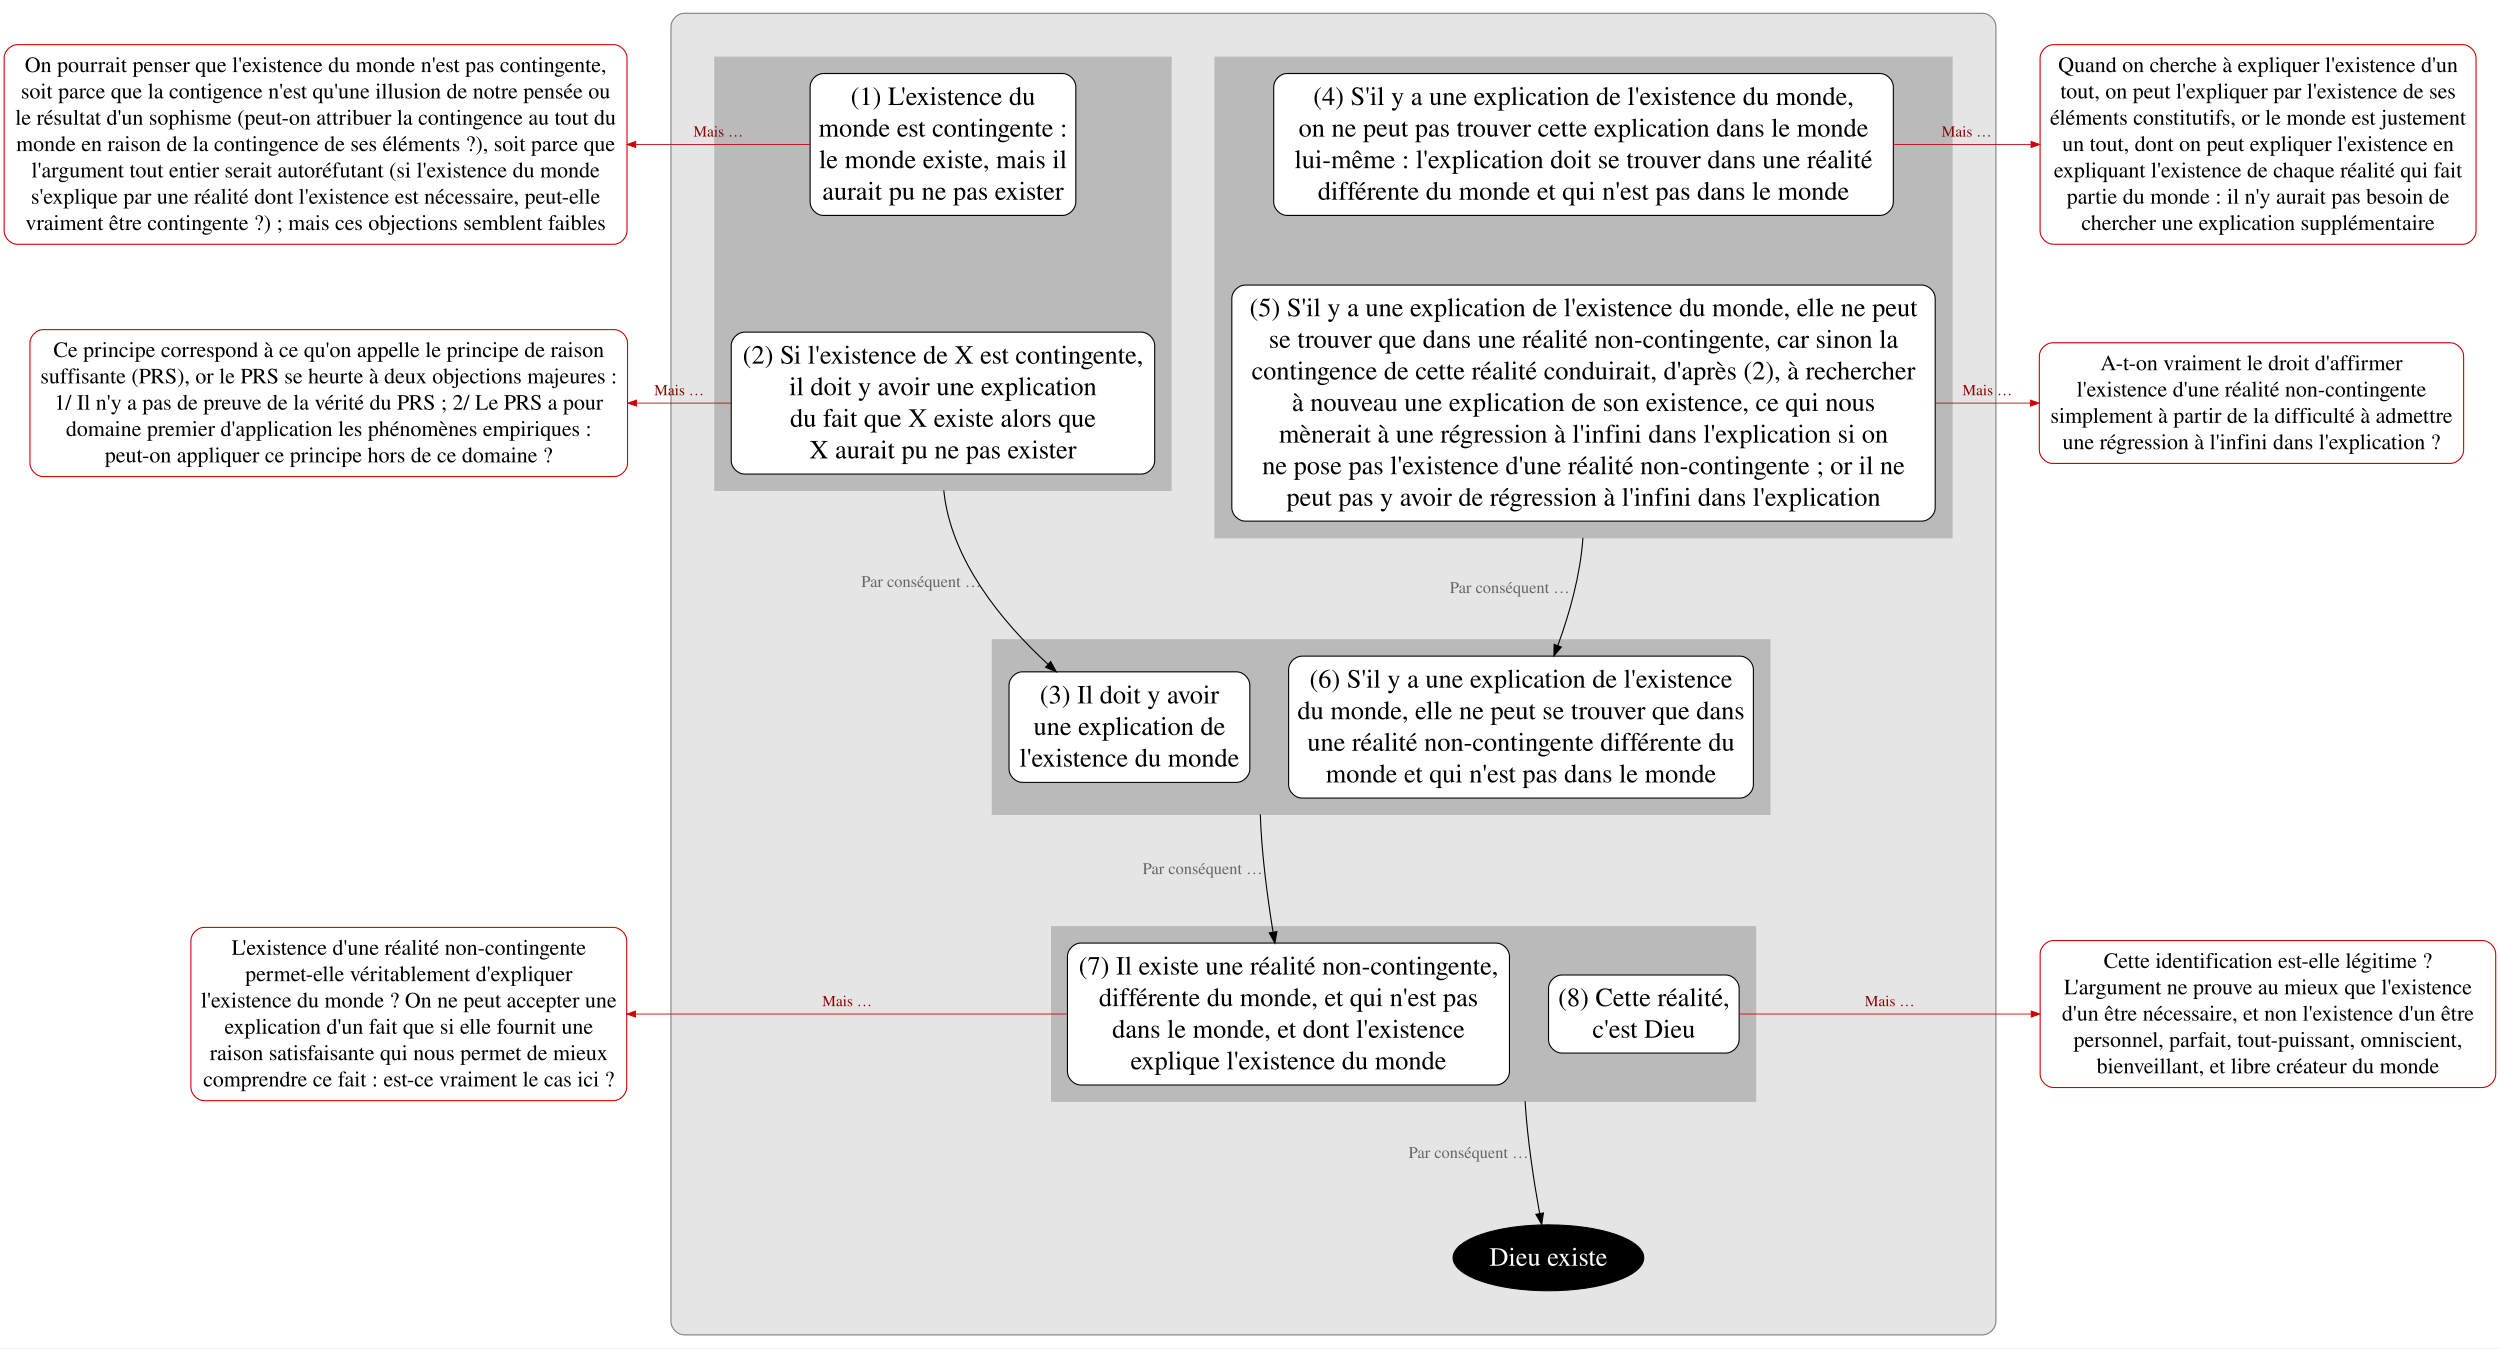
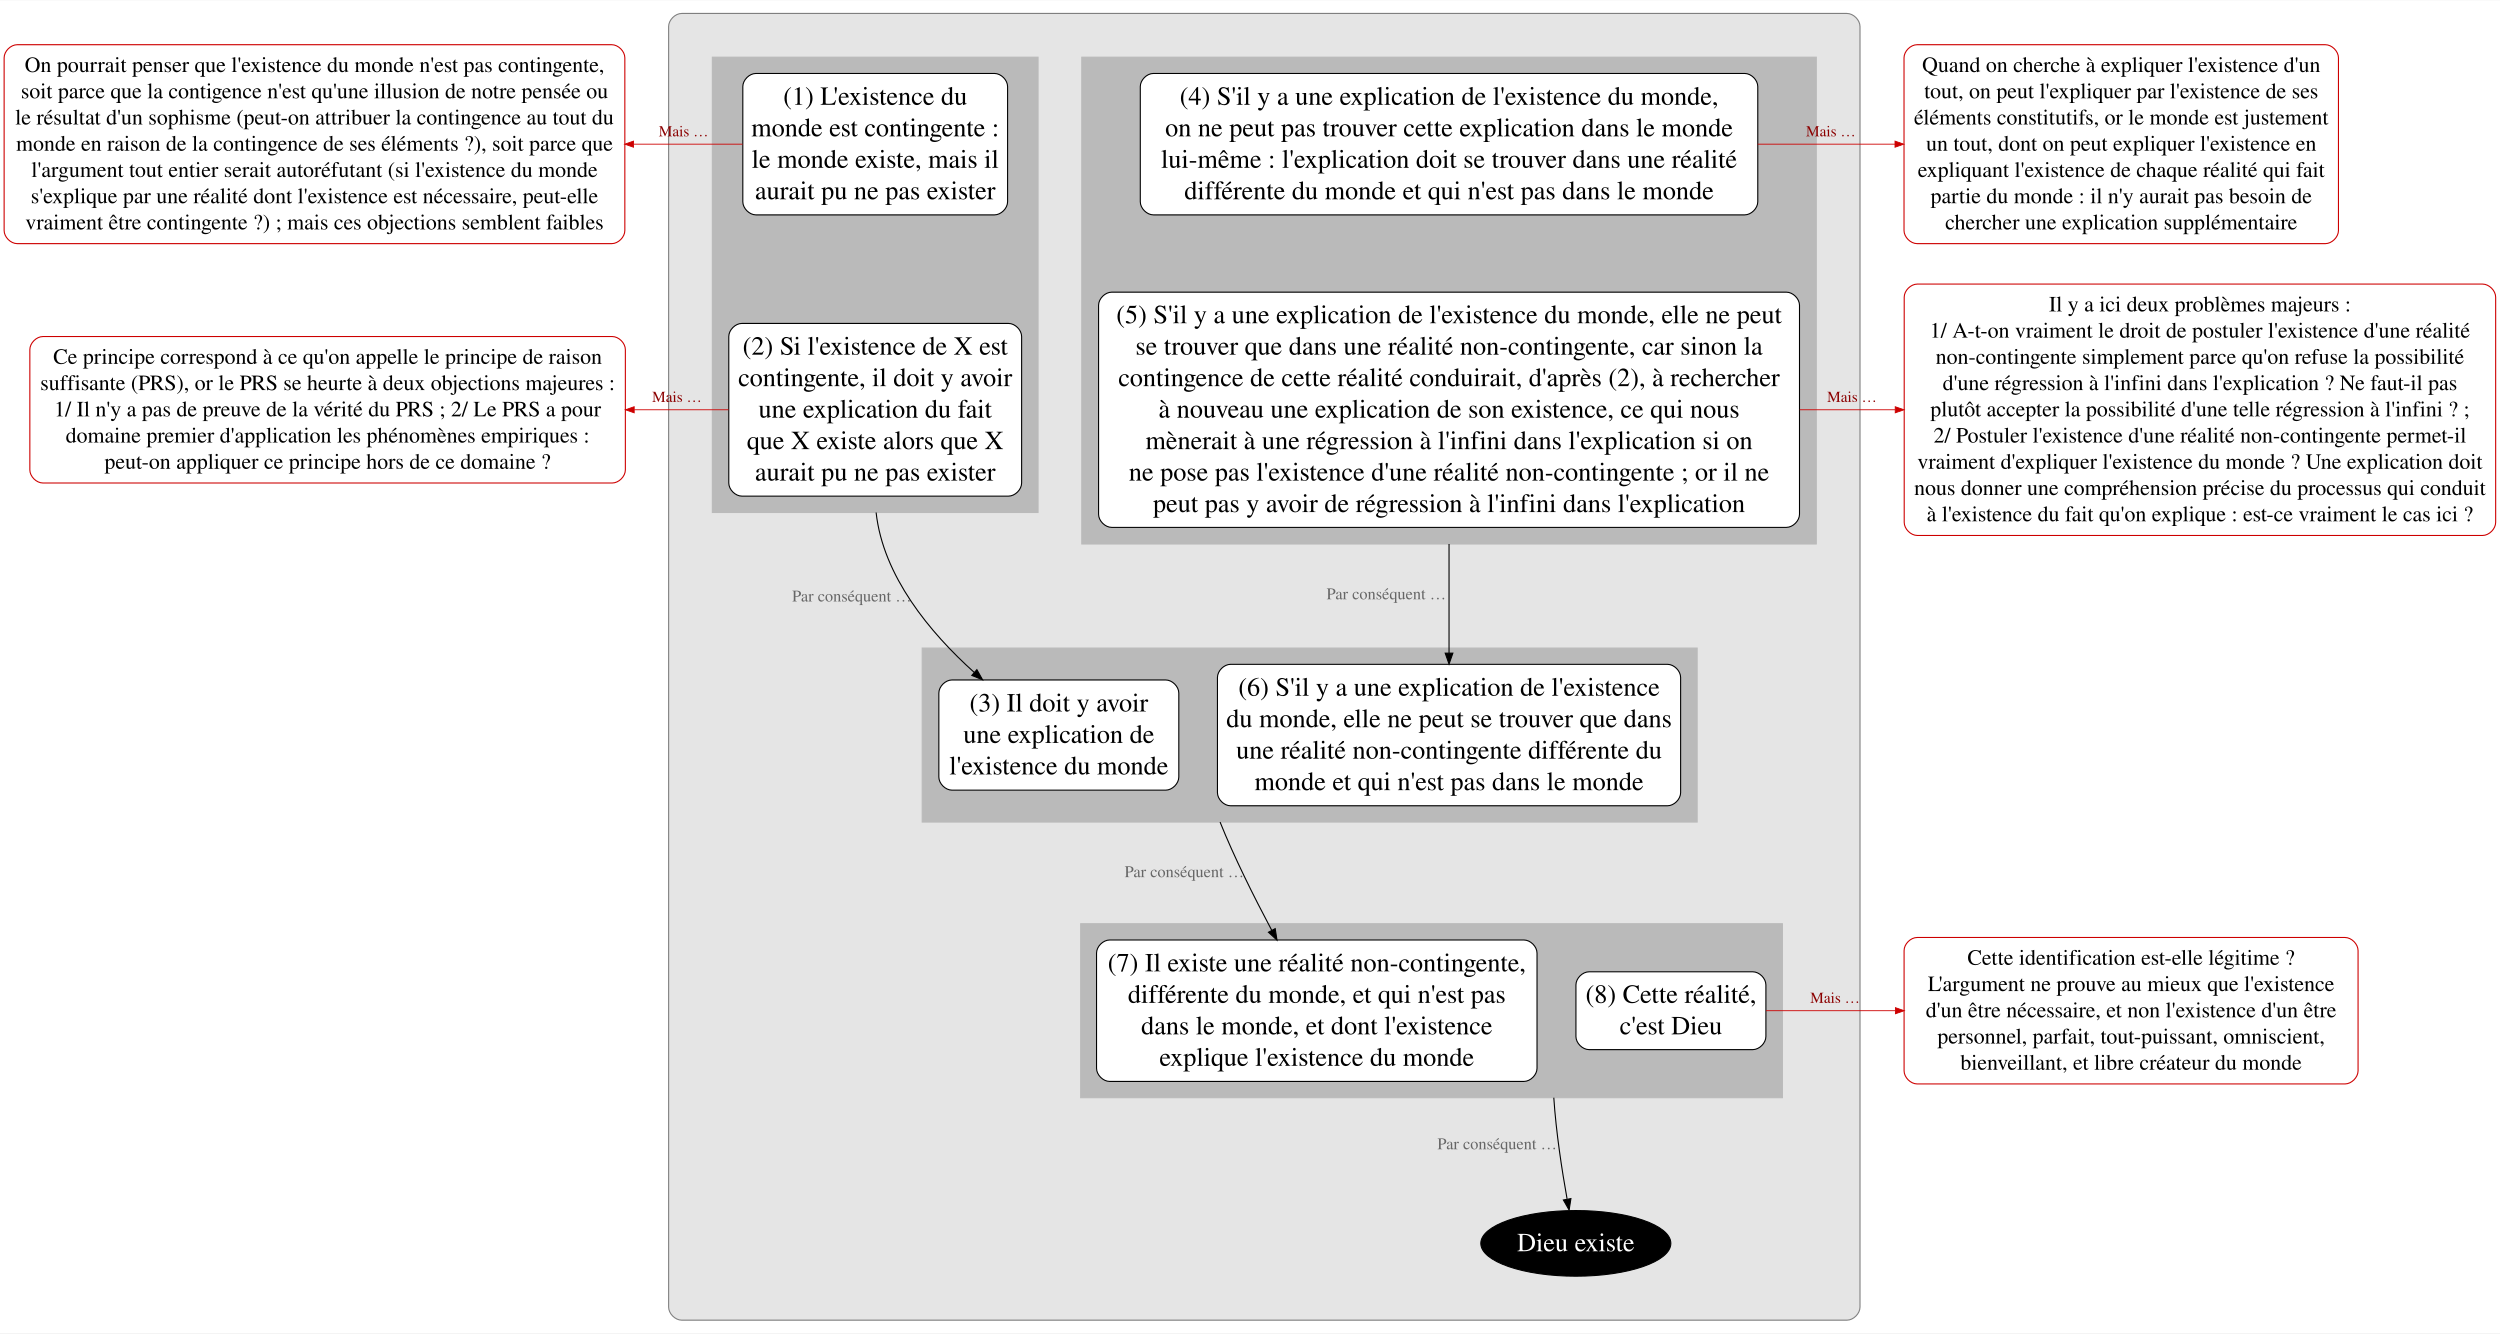
- <svg xmlns="http://www.w3.org/2000/svg" width="2279pt" height="1229pt" viewBox="0.00 0.00 2279.31 1228.93">
-   <g id="graph0" class="graph" transform="scale(1 1) rotate(0) translate(4 1224.928)">
-     <polygon fill="#ffffff" stroke="transparent" points="-4,4 -4,-1224.928 2275.309,-1224.928 2275.309,4 -4,4" />
+ <svg xmlns="http://www.w3.org/2000/svg" width="2287pt" height="1220pt" viewBox="0.00 0.00 2287.25 1219.53">
+   <g id="graph0" class="graph" transform="scale(1 1) rotate(0) translate(4 1215.528)">
+     <polygon fill="#ffffff" stroke="transparent" points="-4,4 -4,-1215.528 2283.253,-1215.528 2283.253,4 -4,4" />
+     <g id="clust3" class="cluster">
+       <path fill="#e5e5e5" stroke="#7f7f7f" d="M619.722,-8C619.722,-8 1685.722,-8 1685.722,-8 1691.722,-8 1697.722,-14 1697.722,-20 1697.722,-20 1697.722,-1191.528 1697.722,-1191.528 1697.722,-1197.528 1691.722,-1203.528 1685.722,-1203.528 1685.722,-1203.528 619.722,-1203.528 619.722,-1203.528 613.722,-1203.528 607.722,-1197.528 607.722,-1191.528 607.722,-1191.528 607.722,-20 607.722,-20 607.722,-14 613.722,-8 619.722,-8" />
+     </g>
    <g id="clust4" class="cluster">
-       <path fill="#e5e5e5" stroke="#7f7f7f" d="M619.722,-8C619.722,-8 1803.722,-8 1803.722,-8 1809.722,-8 1815.722,-14 1815.722,-20 1815.722,-20 1815.722,-1200.928 1815.722,-1200.928 1815.722,-1206.928 1809.722,-1212.928 1803.722,-1212.928 1803.722,-1212.928 619.722,-1212.928 619.722,-1212.928 613.722,-1212.928 607.722,-1206.928 607.722,-1200.928 607.722,-1200.928 607.722,-20 607.722,-20 607.722,-14 613.722,-8 619.722,-8" />
+       <polygon fill="#bababa" stroke="#bababa" points="985.722,-718.128 985.722,-1163.528 1657.722,-1163.528 1657.722,-718.128 985.722,-718.128" />
    </g>
-     <g id="clust5" class="cluster">
-       <polygon fill="#bababa" stroke="#bababa" points="1103.722,-734.728 1103.722,-1172.928 1775.722,-1172.928 1775.722,-734.728 1103.722,-734.728" />
+     <g id="clust6" class="cluster">
+       <polygon fill="#bababa" stroke="#bababa" points="647.722,-746.928 647.722,-1163.528 945.722,-1163.528 945.722,-746.928 647.722,-746.928" />
    </g>
    <g id="clust7" class="cluster">
-       <polygon fill="#bababa" stroke="#bababa" points="647.722,-777.928 647.722,-1172.928 1063.722,-1172.928 1063.722,-777.928 647.722,-777.928" />
+       <polygon fill="#bababa" stroke="#bababa" points="839.722,-463.728 839.722,-622.928 1548.722,-622.928 1548.722,-463.728 839.722,-463.728" />
    </g>
-     <g id="clust8" class="cluster">
-       <polygon fill="#bababa" stroke="#bababa" points="900.722,-482.528 900.722,-641.728 1609.722,-641.728 1609.722,-482.528 900.722,-482.528" />
-     </g>
-     <g id="clust10" class="cluster">
-       <polygon fill="#bababa" stroke="#bababa" points="954.722,-220.928 954.722,-380.128 1596.722,-380.128 1596.722,-220.928 954.722,-220.928" />
+     <g id="clust9" class="cluster">
+       <polygon fill="#bababa" stroke="#bababa" points="984.722,-211.528 984.722,-370.728 1626.722,-370.728 1626.722,-211.528 984.722,-211.528" />
    </g>
    <g id="node1" class="node">
-       <path fill="#ffffff" stroke="#cd0000" d="M555.666,-1184.328C555.666,-1184.328 11.778,-1184.328 11.778,-1184.328 5.778,-1184.328 -.222,-1178.328 -.222,-1172.328 -.222,-1172.328 -.222,-1014.328 -.222,-1014.328 -.222,-1008.328 5.778,-1002.328 11.778,-1002.328 11.778,-1002.328 555.666,-1002.328 555.666,-1002.328 561.666,-1002.328 567.666,-1008.328 567.666,-1014.328 567.666,-1014.328 567.666,-1172.328 567.666,-1172.328 567.666,-1178.328 561.666,-1184.328 555.666,-1184.328" />
-       <text text-anchor="middle" x="283.722" y="-1159.328" font-family="Times,serif" font-size="20.00" fill="#000000">On pourrait penser que l'existence du monde n'est pas contingente,</text>
-       <text text-anchor="middle" x="283.722" y="-1135.328" font-family="Times,serif" font-size="20.00" fill="#000000">soit parce que la contigence n'est qu'une illusion de notre pensée ou</text>
-       <text text-anchor="middle" x="283.722" y="-1111.328" font-family="Times,serif" font-size="20.00" fill="#000000">le résultat d'un sophisme (peut-on attribuer la contingence au tout du</text>
-       <text text-anchor="middle" x="283.722" y="-1087.328" font-family="Times,serif" font-size="20.00" fill="#000000">monde en raison de la contingence de ses éléments ?), soit parce que</text>
-       <text text-anchor="middle" x="283.722" y="-1063.328" font-family="Times,serif" font-size="20.00" fill="#000000">l'argument tout entier serait autoréfutant (si l'existence du monde</text>
-       <text text-anchor="middle" x="283.722" y="-1039.328" font-family="Times,serif" font-size="20.00" fill="#000000">s'explique par une réalité dont l'existence est nécessaire, peut-elle</text>
-       <text text-anchor="middle" x="283.722" y="-1015.328" font-family="Times,serif" font-size="20.00" fill="#000000">vraiment être contingente ?) ; mais ces objections semblent faibles</text>
+       <path fill="#ffffff" stroke="#cd0000" d="M555.666,-1174.928C555.666,-1174.928 11.778,-1174.928 11.778,-1174.928 5.778,-1174.928 -.222,-1168.928 -.222,-1162.928 -.222,-1162.928 -.222,-1004.928 -.222,-1004.928 -.222,-998.928 5.778,-992.928 11.778,-992.928 11.778,-992.928 555.666,-992.928 555.666,-992.928 561.666,-992.928 567.666,-998.928 567.666,-1004.928 567.666,-1004.928 567.666,-1162.928 567.666,-1162.928 567.666,-1168.928 561.666,-1174.928 555.666,-1174.928" />
+       <text text-anchor="middle" x="283.722" y="-1149.928" font-family="Times,serif" font-size="20.00" fill="#000000">On pourrait penser que l'existence du monde n'est pas contingente,</text>
+       <text text-anchor="middle" x="283.722" y="-1125.928" font-family="Times,serif" font-size="20.00" fill="#000000">soit parce que la contigence n'est qu'une illusion de notre pensée ou</text>
+       <text text-anchor="middle" x="283.722" y="-1101.928" font-family="Times,serif" font-size="20.00" fill="#000000">le résultat d'un sophisme (peut-on attribuer la contingence au tout du</text>
+       <text text-anchor="middle" x="283.722" y="-1077.928" font-family="Times,serif" font-size="20.00" fill="#000000">monde en raison de la contingence de ses éléments ?), soit parce que</text>
+       <text text-anchor="middle" x="283.722" y="-1053.928" font-family="Times,serif" font-size="20.00" fill="#000000">l'argument tout entier serait autoréfutant (si l'existence du monde</text>
+       <text text-anchor="middle" x="283.722" y="-1029.928" font-family="Times,serif" font-size="20.00" fill="#000000">s'explique par une réalité dont l'existence est nécessaire, peut-elle</text>
+       <text text-anchor="middle" x="283.722" y="-1005.928" font-family="Times,serif" font-size="20.00" fill="#000000">vraiment être contingente ?) ; mais ces objections semblent faibles</text>
+     </g>
+     <g id="node3" class="node">
+       <path fill="#ffffff" stroke="#000000" d="M905.841,-1148.629C905.841,-1148.629 687.602,-1148.629 687.602,-1148.629 681.602,-1148.629 675.602,-1142.629 675.602,-1136.629 675.602,-1136.629 675.602,-1031.228 675.602,-1031.228 675.602,-1025.228 681.602,-1019.228 687.602,-1019.228 687.602,-1019.228 905.841,-1019.228 905.841,-1019.228 911.841,-1019.228 917.841,-1025.228 917.841,-1031.228 917.841,-1031.228 917.841,-1136.629 917.841,-1136.629 917.841,-1142.629 911.841,-1148.629 905.841,-1148.629" />
+       <text text-anchor="middle" x="796.722" y="-1119.928" font-family="Times,serif" font-size="24.00" fill="#000000">(1) L'existence du</text>
+       <text text-anchor="middle" x="796.722" y="-1091.128" font-family="Times,serif" font-size="24.00" fill="#000000">monde est contingente :</text>
+       <text text-anchor="middle" x="796.722" y="-1062.328" font-family="Times,serif" font-size="24.00" fill="#000000">le monde existe, mais il</text>
+       <text text-anchor="middle" x="796.722" y="-1033.528" font-family="Times,serif" font-size="24.00" fill="#000000">aurait pu ne pas exister</text>
+     </g>
+     <g id="edge1" class="edge">
+       <path fill="none" stroke="#cd0000" stroke-width=".8" d="M576.015,-1083.928C610.921,-1083.928 644.925,-1083.928 675.372,-1083.928" />
+       <polygon fill="#cd0000" stroke="#cd0000" stroke-width=".8" points="575.604,-1081.128 567.604,-1083.928 575.604,-1086.728 575.604,-1081.128" />
+       <text text-anchor="middle" x="621.428" y="-1091.128" font-family="Times,serif" font-size="14.00" fill="#8b0000"> Mais …</text>
+     </g>
+     <g id="node2" class="node">
+       <path fill="#ffffff" stroke="#cd0000" d="M556.14,-907.928C556.14,-907.928 35.304,-907.928 35.304,-907.928 29.304,-907.928 23.304,-901.928 23.304,-895.928 23.304,-895.928 23.304,-785.928 23.304,-785.928 23.304,-779.928 29.304,-773.928 35.304,-773.928 35.304,-773.928 556.14,-773.928 556.14,-773.928 562.14,-773.928 568.14,-779.928 568.14,-785.928 568.14,-785.928 568.14,-895.928 568.14,-895.928 568.14,-901.928 562.14,-907.928 556.14,-907.928" />
+       <text text-anchor="middle" x="295.722" y="-882.928" font-family="Times,serif" font-size="20.00" fill="#000000">Ce principe correspond à ce qu'on appelle le principe de raison </text>
+       <text text-anchor="middle" x="295.722" y="-858.928" font-family="Times,serif" font-size="20.00" fill="#000000">suffisante (PRS), or le PRS se heurte à deux objections majeures :</text>
+       <text text-anchor="middle" x="295.722" y="-834.928" font-family="Times,serif" font-size="20.00" fill="#000000">1/ Il n'y a pas de preuve de la vérité du PRS ; 2/ Le PRS a pour</text>
+       <text text-anchor="middle" x="295.722" y="-810.928" font-family="Times,serif" font-size="20.00" fill="#000000">domaine premier d'application les phénomènes empiriques :</text>
+       <text text-anchor="middle" x="295.722" y="-786.928" font-family="Times,serif" font-size="20.00" fill="#000000">peut-on appliquer ce principe hors de ce domaine ?</text>
    </g>
    <g id="node4" class="node">
-       <path fill="#ffffff" stroke="#000000" d="M964.841,-1158.028C964.841,-1158.028 746.602,-1158.028 746.602,-1158.028 740.602,-1158.028 734.602,-1152.028 734.602,-1146.028 734.602,-1146.028 734.602,-1040.628 734.602,-1040.628 734.602,-1034.628 740.602,-1028.628 746.602,-1028.628 746.602,-1028.628 964.841,-1028.628 964.841,-1028.628 970.841,-1028.628 976.841,-1034.628 976.841,-1040.628 976.841,-1040.628 976.841,-1146.028 976.841,-1146.028 976.841,-1152.028 970.841,-1158.028 964.841,-1158.028" />
-       <text text-anchor="middle" x="855.722" y="-1129.328" font-family="Times,serif" font-size="24.00" fill="#000000">(1) L'existence du</text>
-       <text text-anchor="middle" x="855.722" y="-1100.528" font-family="Times,serif" font-size="24.00" fill="#000000">monde est contingente :</text>
-       <text text-anchor="middle" x="855.722" y="-1071.728" font-family="Times,serif" font-size="24.00" fill="#000000">le monde existe, mais il</text>
-       <text text-anchor="middle" x="855.722" y="-1042.928" font-family="Times,serif" font-size="24.00" fill="#000000">aurait pu ne pas exister</text>
+       <path fill="#ffffff" stroke="#000000" d="M918.683,-919.928C918.683,-919.928 674.761,-919.928 674.761,-919.928 668.761,-919.928 662.761,-913.928 662.761,-907.928 662.761,-907.928 662.761,-773.928 662.761,-773.928 662.761,-767.928 668.761,-761.928 674.761,-761.928 674.761,-761.928 918.683,-761.928 918.683,-761.928 924.683,-761.928 930.683,-767.928 930.683,-773.928 930.683,-773.928 930.683,-907.928 930.683,-907.928 930.683,-913.928 924.683,-919.928 918.683,-919.928" />
+       <text text-anchor="middle" x="796.722" y="-891.328" font-family="Times,serif" font-size="24.00" fill="#000000">(2) Si l'existence de X est</text>
+       <text text-anchor="middle" x="796.722" y="-862.528" font-family="Times,serif" font-size="24.00" fill="#000000">contingente, il doit y avoir</text>
+       <text text-anchor="middle" x="796.722" y="-833.728" font-family="Times,serif" font-size="24.00" fill="#000000">une explication du fait</text>
+       <text text-anchor="middle" x="796.722" y="-804.928" font-family="Times,serif" font-size="24.00" fill="#000000">que X existe alors que X</text>
+       <text text-anchor="middle" x="796.722" y="-776.128" font-family="Times,serif" font-size="24.00" fill="#000000">aurait pu ne pas exister</text>
    </g>
-     <g id="edge1" class="edge">
-       <path fill="none" stroke="#cd0000" stroke-width=".8" d="M575.895,-1093.328C631.926,-1093.328 687.64,-1093.328 734.432,-1093.328" />
-       <polygon fill="#cd0000" stroke="#cd0000" stroke-width=".8" points="575.627,-1090.528 567.627,-1093.328 575.627,-1096.128 575.627,-1090.528" />
-       <text text-anchor="middle" x="650.928" y="-1100.528" font-family="Times,serif" font-size="14.00" fill="#8b0000"> Mais …</text>
-     </g>
-     <g id="node2" class="node">
-       <path fill="#ffffff" stroke="#cd0000" d="M556.14,-924.528C556.14,-924.528 35.304,-924.528 35.304,-924.528 29.304,-924.528 23.304,-918.528 23.304,-912.528 23.304,-912.528 23.304,-802.528 23.304,-802.528 23.304,-796.528 29.304,-790.528 35.304,-790.528 35.304,-790.528 556.14,-790.528 556.14,-790.528 562.14,-790.528 568.14,-796.528 568.14,-802.528 568.14,-802.528 568.14,-912.528 568.14,-912.528 568.14,-918.528 562.14,-924.528 556.14,-924.528" />
-       <text text-anchor="middle" x="295.722" y="-899.528" font-family="Times,serif" font-size="20.00" fill="#000000">Ce principe correspond à ce qu'on appelle le principe de raison </text>
-       <text text-anchor="middle" x="295.722" y="-875.528" font-family="Times,serif" font-size="20.00" fill="#000000">suffisante (PRS), or le PRS se heurte à deux objections majeures :</text>
-       <text text-anchor="middle" x="295.722" y="-851.528" font-family="Times,serif" font-size="20.00" fill="#000000">1/ Il n'y a pas de preuve de la vérité du PRS ; 2/ Le PRS a pour</text>
-       <text text-anchor="middle" x="295.722" y="-827.528" font-family="Times,serif" font-size="20.00" fill="#000000">domaine premier d'application les phénomènes empiriques :</text>
-       <text text-anchor="middle" x="295.722" y="-803.528" font-family="Times,serif" font-size="20.00" fill="#000000">peut-on appliquer ce principe hors de ce domaine ?</text>
+     <g id="edge2" class="edge">
+       <path fill="none" stroke="#cd0000" stroke-width=".8" d="M576.25,-840.928C606.182,-840.928 635.534,-840.928 662.562,-840.928" />
+       <polygon fill="#cd0000" stroke="#cd0000" stroke-width=".8" points="576.213,-838.128 568.213,-840.928 576.213,-843.728 576.213,-838.128" />
+       <text text-anchor="middle" x="615.336" y="-848.128" font-family="Times,serif" font-size="14.00" fill="#8b0000"> Mais …</text>
    </g>
    <g id="node5" class="node">
-       <path fill="#ffffff" stroke="#000000" d="M1036.765,-922.229C1036.765,-922.229 674.679,-922.229 674.679,-922.229 668.679,-922.229 662.679,-916.229 662.679,-910.229 662.679,-910.229 662.679,-804.828 662.679,-804.828 662.679,-798.828 668.679,-792.828 674.679,-792.828 674.679,-792.828 1036.765,-792.828 1036.765,-792.828 1042.765,-792.828 1048.765,-798.828 1048.765,-804.828 1048.765,-804.828 1048.765,-910.229 1048.765,-910.229 1048.765,-916.229 1042.765,-922.229 1036.765,-922.229" />
-       <text text-anchor="middle" x="855.722" y="-893.528" font-family="Times,serif" font-size="24.00" fill="#000000">(2) Si l'existence de X est contingente,</text>
-       <text text-anchor="middle" x="855.722" y="-864.728" font-family="Times,serif" font-size="24.00" fill="#000000">il doit y avoir une explication</text>
-       <text text-anchor="middle" x="855.722" y="-835.928" font-family="Times,serif" font-size="24.00" fill="#000000">du fait que X existe alors que</text>
-       <text text-anchor="middle" x="855.722" y="-807.128" font-family="Times,serif" font-size="24.00" fill="#000000">X aurait pu ne pas exister</text>
+       <path fill="#ffffff" stroke="#000000" d="M1592.191,-1148.629C1592.191,-1148.629 1051.253,-1148.629 1051.253,-1148.629 1045.253,-1148.629 1039.253,-1142.629 1039.253,-1136.629 1039.253,-1136.629 1039.253,-1031.228 1039.253,-1031.228 1039.253,-1025.228 1045.253,-1019.228 1051.253,-1019.228 1051.253,-1019.228 1592.191,-1019.228 1592.191,-1019.228 1598.191,-1019.228 1604.191,-1025.228 1604.191,-1031.228 1604.191,-1031.228 1604.191,-1136.629 1604.191,-1136.629 1604.191,-1142.629 1598.191,-1148.629 1592.191,-1148.629" />
+       <text text-anchor="middle" x="1321.722" y="-1119.928" font-family="Times,serif" font-size="24.00" fill="#000000">(4) S'il y a une explication de l'existence du monde,</text>
+       <text text-anchor="middle" x="1321.722" y="-1091.128" font-family="Times,serif" font-size="24.00" fill="#000000">on ne peut pas trouver cette explication dans le monde</text>
+       <text text-anchor="middle" x="1321.722" y="-1062.328" font-family="Times,serif" font-size="24.00" fill="#000000">lui-même : l'explication doit se trouver dans une réalité </text>
+       <text text-anchor="middle" x="1321.722" y="-1033.528" font-family="Times,serif" font-size="24.00" fill="#000000">différente du monde et qui n'est pas dans le monde</text>
    </g>
-     <g id="edge2" class="edge">
-       <path fill="none" stroke="#cd0000" stroke-width=".8" d="M576.553,-857.528C605.674,-857.528 634.783,-857.528 662.62,-857.528" />
-       <polygon fill="#cd0000" stroke="#cd0000" stroke-width=".8" points="576.34,-854.728 568.34,-857.528 576.34,-860.328 576.34,-854.728" />
-       <text text-anchor="middle" x="615.191" y="-864.728" font-family="Times,serif" font-size="14.00" fill="#8b0000"> Mais …</text>
+     <g id="node8" class="node">
+       <path fill="#ffffff" stroke="#000000" d="M1062.492,-593.729C1062.492,-593.729 866.952,-593.729 866.952,-593.729 860.952,-593.729 854.952,-587.729 854.952,-581.729 854.952,-581.729 854.952,-504.928 854.952,-504.928 854.952,-498.928 860.952,-492.928 866.952,-492.928 866.952,-492.928 1062.492,-492.928 1062.492,-492.928 1068.492,-492.928 1074.492,-498.928 1074.492,-504.928 1074.492,-504.928 1074.492,-581.729 1074.492,-581.729 1074.492,-587.729 1068.492,-593.729 1062.492,-593.729" />
+       <text text-anchor="middle" x="964.722" y="-564.928" font-family="Times,serif" font-size="24.00" fill="#000000">(3) Il doit y avoir</text>
+       <text text-anchor="middle" x="964.722" y="-536.128" font-family="Times,serif" font-size="24.00" fill="#000000">une explication de</text>
+       <text text-anchor="middle" x="964.722" y="-507.328" font-family="Times,serif" font-size="24.00" fill="#000000">l'existence du monde</text>
    </g>
-     <g id="node3" class="node">
-       <path fill="#ffffff" stroke="#cd0000" d="M555.394,-379.528C555.394,-379.528 182.05,-379.528 182.05,-379.528 176.05,-379.528 170.05,-373.528 170.05,-367.528 170.05,-367.528 170.05,-233.528 170.05,-233.528 170.05,-227.528 176.05,-221.528 182.05,-221.528 182.05,-221.528 555.394,-221.528 555.394,-221.528 561.394,-221.528 567.394,-227.528 567.394,-233.528 567.394,-233.528 567.394,-367.528 567.394,-367.528 567.394,-373.528 561.394,-379.528 555.394,-379.528" />
-       <text text-anchor="middle" x="368.722" y="-354.528" font-family="Times,serif" font-size="20.00" fill="#000000">L'existence d'une réalité non-contingente</text>
-       <text text-anchor="middle" x="368.722" y="-330.528" font-family="Times,serif" font-size="20.00" fill="#000000">permet-elle véritablement d'expliquer</text>
-       <text text-anchor="middle" x="368.722" y="-306.528" font-family="Times,serif" font-size="20.00" fill="#000000">l'existence du monde ? On ne peut accepter une</text>
-       <text text-anchor="middle" x="368.722" y="-282.528" font-family="Times,serif" font-size="20.00" fill="#000000">explication d'un fait que si elle fournit une</text>
-       <text text-anchor="middle" x="368.722" y="-258.528" font-family="Times,serif" font-size="20.00" fill="#000000">raison satisfaisante qui nous permet de mieux</text>
-       <text text-anchor="middle" x="368.722" y="-234.528" font-family="Times,serif" font-size="20.00" fill="#000000">comprendre ce fait : est-ce vraiment le cas ici ?</text>
+     <g id="edge7" class="edge">
+       <path fill="none" stroke="#000000" d="M797.553,-746.933C803.987,-688.615 846.688,-637.198 887.318,-600.623" />
+       <polygon fill="#000000" stroke="#000000" points="889.744,-603.15 894.934,-593.914 885.117,-597.898 889.744,-603.15" />
+       <text text-anchor="middle" x="775.39" y="-665.522" font-family="Times,serif" font-size="15.00" fill="#666666">Par conséquent … </text>
    </g>
    <g id="node6" class="node">
-       <path fill="#ffffff" stroke="#000000" d="M1360.22,-365.228C1360.22,-365.228 981.224,-365.228 981.224,-365.228 975.224,-365.228 969.224,-359.228 969.224,-353.228 969.224,-353.228 969.224,-247.828 969.224,-247.828 969.224,-241.828 975.224,-235.828 981.224,-235.828 981.224,-235.828 1360.22,-235.828 1360.22,-235.828 1366.22,-235.828 1372.22,-241.828 1372.22,-247.828 1372.22,-247.828 1372.22,-353.228 1372.22,-353.228 1372.22,-359.228 1366.22,-365.228 1360.22,-365.228" />
-       <text text-anchor="middle" x="1170.722" y="-336.528" font-family="Times,serif" font-size="24.00" fill="#000000">(7) Il existe une réalité non-contingente,</text>
-       <text text-anchor="middle" x="1170.722" y="-307.728" font-family="Times,serif" font-size="24.00" fill="#000000">différente du monde, et qui n'est pas</text>
-       <text text-anchor="middle" x="1170.722" y="-278.928" font-family="Times,serif" font-size="24.00" fill="#000000">dans le monde, et dont l'existence</text>
-       <text text-anchor="middle" x="1170.722" y="-250.128" font-family="Times,serif" font-size="24.00" fill="#000000">explique l'existence du monde</text>
+       <path fill="#ffffff" stroke="#000000" d="M1630.363,-948.529C1630.363,-948.529 1013.081,-948.529 1013.081,-948.529 1007.081,-948.529 1001.081,-942.529 1001.081,-936.529 1001.081,-936.529 1001.081,-745.328 1001.081,-745.328 1001.081,-739.328 1007.081,-733.328 1013.081,-733.328 1013.081,-733.328 1630.363,-733.328 1630.363,-733.328 1636.363,-733.328 1642.363,-739.328 1642.363,-745.328 1642.363,-745.328 1642.363,-936.529 1642.363,-936.529 1642.363,-942.529 1636.363,-948.529 1630.363,-948.529" />
+       <text text-anchor="middle" x="1321.722" y="-920.128" font-family="Times,serif" font-size="24.00" fill="#000000">(5) S'il y a une explication de l'existence du monde, elle ne peut</text>
+       <text text-anchor="middle" x="1321.722" y="-891.328" font-family="Times,serif" font-size="24.00" fill="#000000">se trouver que dans une réalité non-contingente, car sinon la</text>
+       <text text-anchor="middle" x="1321.722" y="-862.528" font-family="Times,serif" font-size="24.00" fill="#000000">contingence de cette réalité conduirait, d'après (2), à rechercher</text>
+       <text text-anchor="middle" x="1321.722" y="-833.728" font-family="Times,serif" font-size="24.00" fill="#000000">à nouveau une explication de son existence, ce qui nous</text>
+       <text text-anchor="middle" x="1321.722" y="-804.928" font-family="Times,serif" font-size="24.00" fill="#000000">mènerait à une régression à l'infini dans l'explication si on</text>
+       <text text-anchor="middle" x="1321.722" y="-776.128" font-family="Times,serif" font-size="24.00" fill="#000000">ne pose pas l'existence d'une réalité non-contingente ; or il ne</text>
+       <text text-anchor="middle" x="1321.722" y="-747.328" font-family="Times,serif" font-size="24.00" fill="#000000">peut pas y avoir de régression à l'infini dans l'explication</text>
    </g>
-     <g id="edge3" class="edge">
-       <path fill="none" stroke="#cd0000" stroke-width=".8" d="M575.787,-300.528C696.966,-300.528 849.266,-300.528 969.435,-300.528" />
-       <polygon fill="#cd0000" stroke="#cd0000" stroke-width=".8" points="575.484,-297.728 567.484,-300.528 575.484,-303.328 575.484,-297.728" />
-       <text text-anchor="middle" x="768.391" y="-307.728" font-family="Times,serif" font-size="14.00" fill="#8b0000"> Mais …</text>
+     <g id="node12" class="node">
+       <path fill="#ffffff" stroke="#cd0000" d="M2123.456,-1174.928C2123.456,-1174.928 1749.988,-1174.928 1749.988,-1174.928 1743.988,-1174.928 1737.988,-1168.928 1737.988,-1162.928 1737.988,-1162.928 1737.988,-1004.928 1737.988,-1004.928 1737.988,-998.928 1743.988,-992.928 1749.988,-992.928 1749.988,-992.928 2123.456,-992.928 2123.456,-992.928 2129.456,-992.928 2135.456,-998.928 2135.456,-1004.928 2135.456,-1004.928 2135.456,-1162.928 2135.456,-1162.928 2135.456,-1168.928 2129.456,-1174.928 2123.456,-1174.928" />
+       <text text-anchor="middle" x="1936.722" y="-1149.928" font-family="Times,serif" font-size="20.00" fill="#000000">Quand on cherche à expliquer l'existence d'un</text>
+       <text text-anchor="middle" x="1936.722" y="-1125.928" font-family="Times,serif" font-size="20.00" fill="#000000">tout, on peut l'expliquer par l'existence de ses</text>
+       <text text-anchor="middle" x="1936.722" y="-1101.928" font-family="Times,serif" font-size="20.00" fill="#000000">éléments constitutifs, or le monde est justement</text>
+       <text text-anchor="middle" x="1936.722" y="-1077.928" font-family="Times,serif" font-size="20.00" fill="#000000">un tout, dont on peut expliquer l'existence en</text>
+       <text text-anchor="middle" x="1936.722" y="-1053.928" font-family="Times,serif" font-size="20.00" fill="#000000">expliquant l'existence de chaque réalité qui fait</text>
+       <text text-anchor="middle" x="1936.722" y="-1029.928" font-family="Times,serif" font-size="20.00" fill="#000000">partie du monde : il n'y aurait pas besoin de</text>
+       <text text-anchor="middle" x="1936.722" y="-1005.928" font-family="Times,serif" font-size="20.00" fill="#000000">chercher une explication supplémentaire</text>
+     </g>
+     <g id="edge12" class="edge">
+       <path fill="none" stroke="#cd0000" stroke-width=".8" d="M1604.023,-1083.928C1646.355,-1083.928 1689.329,-1083.928 1729.706,-1083.928" />
+       <polygon fill="#cd0000" stroke="#cd0000" stroke-width=".8" points="1729.746,-1086.728 1737.746,-1083.928 1729.746,-1081.128 1729.746,-1086.728" />
+       <text text-anchor="middle" x="1671.031" y="-1091.128" font-family="Times,serif" font-size="14.00" fill="#8b0000"> Mais …</text>
    </g>
    <g id="node7" class="node">
-       <path fill="#ffffff" stroke="#000000" d="M1710.191,-1158.028C1710.191,-1158.028 1169.253,-1158.028 1169.253,-1158.028 1163.253,-1158.028 1157.253,-1152.028 1157.253,-1146.028 1157.253,-1146.028 1157.253,-1040.628 1157.253,-1040.628 1157.253,-1034.628 1163.253,-1028.628 1169.253,-1028.628 1169.253,-1028.628 1710.191,-1028.628 1710.191,-1028.628 1716.191,-1028.628 1722.191,-1034.628 1722.191,-1040.628 1722.191,-1040.628 1722.191,-1146.028 1722.191,-1146.028 1722.191,-1152.028 1716.191,-1158.028 1710.191,-1158.028" />
-       <text text-anchor="middle" x="1439.722" y="-1129.328" font-family="Times,serif" font-size="24.00" fill="#000000">(4) S'il y a une explication de l'existence du monde,</text>
-       <text text-anchor="middle" x="1439.722" y="-1100.528" font-family="Times,serif" font-size="24.00" fill="#000000">on ne peut pas trouver cette explication dans le monde</text>
-       <text text-anchor="middle" x="1439.722" y="-1071.728" font-family="Times,serif" font-size="24.00" fill="#000000">lui-même : l'explication doit se trouver dans une réalité </text>
-       <text text-anchor="middle" x="1439.722" y="-1042.928" font-family="Times,serif" font-size="24.00" fill="#000000">différente du monde et qui n'est pas dans le monde</text>
+       <path fill="#ffffff" stroke="#000000" d="M1521.599,-608.029C1521.599,-608.029 1121.845,-608.029 1121.845,-608.029 1115.845,-608.029 1109.845,-602.029 1109.845,-596.029 1109.845,-596.029 1109.845,-490.628 1109.845,-490.628 1109.845,-484.628 1115.845,-478.628 1121.845,-478.628 1121.845,-478.628 1521.599,-478.628 1521.599,-478.628 1527.599,-478.628 1533.599,-484.628 1533.599,-490.628 1533.599,-490.628 1533.599,-596.029 1533.599,-596.029 1533.599,-602.029 1527.599,-608.029 1521.599,-608.029" />
+       <text text-anchor="middle" x="1321.722" y="-579.328" font-family="Times,serif" font-size="24.00" fill="#000000">(6) S'il y a une explication de l'existence</text>
+       <text text-anchor="middle" x="1321.722" y="-550.528" font-family="Times,serif" font-size="24.00" fill="#000000">du monde, elle ne peut se trouver que dans</text>
+       <text text-anchor="middle" x="1321.722" y="-521.728" font-family="Times,serif" font-size="24.00" fill="#000000">une réalité non-contingente différente du</text>
+       <text text-anchor="middle" x="1321.722" y="-492.928" font-family="Times,serif" font-size="24.00" fill="#000000">monde et qui n'est pas dans le monde</text>
+     </g>
+     <g id="edge4" class="edge">
+       <path fill="none" stroke="#000000" d="M1321.722,-718.13C1321.722,-684.466 1321.722,-648.708 1321.722,-618.362" />
+       <polygon fill="#000000" stroke="#000000" points="1325.222,-618.264 1321.722,-608.264 1318.222,-618.264 1325.222,-618.264" />
+       <text text-anchor="middle" x="1264.346" y="-667.539" font-family="Times,serif" font-size="15.00" fill="#666666">Par conséquent … </text>
+     </g>
+     <g id="node13" class="node">
+       <path fill="#ffffff" stroke="#cd0000" d="M2267.284,-955.928C2267.284,-955.928 1750.16,-955.928 1750.16,-955.928 1744.16,-955.928 1738.16,-949.928 1738.16,-943.928 1738.16,-943.928 1738.16,-737.928 1738.16,-737.928 1738.16,-731.928 1744.16,-725.928 1750.16,-725.928 1750.16,-725.928 2267.284,-725.928 2267.284,-725.928 2273.284,-725.928 2279.284,-731.928 2279.284,-737.928 2279.284,-737.928 2279.284,-943.928 2279.284,-943.928 2279.284,-949.928 2273.284,-955.928 2267.284,-955.928" />
+       <text text-anchor="middle" x="2008.722" y="-930.928" font-family="Times,serif" font-size="20.00" fill="#000000">Il y a ici deux problèmes majeurs :</text>
+       <text text-anchor="middle" x="2008.722" y="-906.928" font-family="Times,serif" font-size="20.00" fill="#000000">1/ A-t-on vraiment le droit de postuler l'existence d'une réalité </text>
+       <text text-anchor="middle" x="2008.722" y="-882.928" font-family="Times,serif" font-size="20.00" fill="#000000">non-contingente simplement parce qu'on refuse la possibilité</text>
+       <text text-anchor="middle" x="2008.722" y="-858.928" font-family="Times,serif" font-size="20.00" fill="#000000">d'une régression à l'infini dans l'explication ? Ne faut-il pas</text>
+       <text text-anchor="middle" x="2008.722" y="-834.928" font-family="Times,serif" font-size="20.00" fill="#000000">plutôt accepter la possibilité d'une telle régression à l'infini ? ;</text>
+       <text text-anchor="middle" x="2008.722" y="-810.928" font-family="Times,serif" font-size="20.00" fill="#000000">2/ Postuler l'existence d'une réalité non-contingente permet-il</text>
+       <text text-anchor="middle" x="2008.722" y="-786.928" font-family="Times,serif" font-size="20.00" fill="#000000">vraiment d'expliquer l'existence du monde ? Une explication doit</text>
+       <text text-anchor="middle" x="2008.722" y="-762.928" font-family="Times,serif" font-size="20.00" fill="#000000">nous donner une compréhension précise du processus qui conduit</text>
+       <text text-anchor="middle" x="2008.722" y="-738.928" font-family="Times,serif" font-size="20.00" fill="#000000">à l'existence du fait qu'on explique : est-ce vraiment le cas ici ?</text>
+     </g>
+     <g id="edge13" class="edge">
+       <path fill="none" stroke="#cd0000" stroke-width=".8" d="M1642.594,-840.928C1671.746,-840.928 1701.117,-840.928 1729.861,-840.928" />
+       <polygon fill="#cd0000" stroke="#cd0000" stroke-width=".8" points="1729.951,-843.728 1737.951,-840.928 1729.951,-838.128 1729.951,-843.728" />
+       <text text-anchor="middle" x="1690.367" y="-848.128" font-family="Times,serif" font-size="14.00" fill="#8b0000"> Mais …</text>
+     </g>
+     <g id="node9" class="node">
+       <path fill="#ffffff" stroke="#000000" d="M1390.22,-355.829C1390.22,-355.829 1011.224,-355.829 1011.224,-355.829 1005.224,-355.829 999.224,-349.829 999.224,-343.829 999.224,-343.829 999.224,-238.428 999.224,-238.428 999.224,-232.428 1005.224,-226.428 1011.224,-226.428 1011.224,-226.428 1390.22,-226.428 1390.22,-226.428 1396.22,-226.428 1402.22,-232.428 1402.22,-238.428 1402.22,-238.428 1402.22,-343.829 1402.22,-343.829 1402.22,-349.829 1396.22,-355.829 1390.22,-355.829" />
+       <text text-anchor="middle" x="1200.722" y="-327.128" font-family="Times,serif" font-size="24.00" fill="#000000">(7) Il existe une réalité non-contingente,</text>
+       <text text-anchor="middle" x="1200.722" y="-298.328" font-family="Times,serif" font-size="24.00" fill="#000000">différente du monde, et qui n'est pas</text>
+       <text text-anchor="middle" x="1200.722" y="-269.528" font-family="Times,serif" font-size="24.00" fill="#000000">dans le monde, et dont l'existence</text>
+       <text text-anchor="middle" x="1200.722" y="-240.728" font-family="Times,serif" font-size="24.00" fill="#000000">explique l'existence du monde</text>
+     </g>
+     <g id="edge9" class="edge">
+       <path fill="none" stroke="#000000" d="M1112.251,-463.732C1124.926,-432.023 1143.009,-395.753 1159.527,-364.671" />
+       <polygon fill="#000000" stroke="#000000" points="1162.669,-366.217 1164.301,-355.749 1156.497,-362.915 1162.669,-366.217" />
+       <text text-anchor="middle" x="1079.575" y="-413.316" font-family="Times,serif" font-size="15.00" fill="#666666">Par conséquent … </text>
    </g>
    <g id="node10" class="node">
-       <path fill="#ffffff" stroke="#000000" d="M1123.492,-612.529C1123.492,-612.529 927.952,-612.529 927.952,-612.529 921.952,-612.529 915.952,-606.529 915.952,-600.529 915.952,-600.529 915.952,-523.727 915.952,-523.727 915.952,-517.727 921.952,-511.728 927.952,-511.728 927.952,-511.728 1123.492,-511.728 1123.492,-511.728 1129.492,-511.728 1135.492,-517.727 1135.492,-523.727 1135.492,-523.727 1135.492,-600.529 1135.492,-600.529 1135.492,-606.529 1129.492,-612.529 1123.492,-612.529" />
-       <text text-anchor="middle" x="1025.722" y="-583.728" font-family="Times,serif" font-size="24.00" fill="#000000">(3) Il doit y avoir</text>
-       <text text-anchor="middle" x="1025.722" y="-554.928" font-family="Times,serif" font-size="24.00" fill="#000000">une explication de</text>
-       <text text-anchor="middle" x="1025.722" y="-526.128" font-family="Times,serif" font-size="24.00" fill="#000000">l'existence du monde</text>
-     </g>
-     <g id="edge8" class="edge">
-       <path fill="none" stroke="#000000" d="M856.46,-777.931C862.802,-714.844 908.93,-658.644 951.429,-619.422" />
-       <polygon fill="#000000" stroke="#000000" points="953.952,-621.859 959.021,-612.556 949.257,-616.668 953.952,-621.859" />
-       <text text-anchor="middle" x="835.943" y="-689.851" font-family="Times,serif" font-size="15.00" fill="#666666">Par conséquent … </text>
+       <path fill="#ffffff" stroke="#000000" d="M1599.62,-326.729C1599.62,-326.729 1449.824,-326.729 1449.824,-326.729 1443.824,-326.729 1437.824,-320.729 1437.824,-314.729 1437.824,-314.729 1437.824,-267.527 1437.824,-267.527 1437.824,-261.527 1443.824,-255.527 1449.824,-255.527 1449.824,-255.527 1599.62,-255.527 1599.62,-255.527 1605.62,-255.527 1611.62,-261.527 1611.62,-267.527 1611.62,-267.527 1611.62,-314.729 1611.62,-314.729 1611.62,-320.729 1605.62,-326.729 1599.62,-326.729" />
+       <text text-anchor="middle" x="1524.722" y="-298.328" font-family="Times,serif" font-size="24.00" fill="#000000">(8) Cette réalité,</text>
+       <text text-anchor="middle" x="1524.722" y="-269.528" font-family="Times,serif" font-size="24.00" fill="#000000">c'est Dieu</text>
    </g>
    <g id="node11" class="node">
-       <path fill="#ffffff" stroke="#000000" d="M1569.62,-336.13C1569.62,-336.13 1419.824,-336.13 1419.824,-336.13 1413.824,-336.13 1407.824,-330.13 1407.824,-324.13 1407.824,-324.13 1407.824,-276.927 1407.824,-276.927 1407.824,-270.927 1413.824,-264.927 1419.824,-264.927 1419.824,-264.927 1569.62,-264.927 1569.62,-264.927 1575.62,-264.927 1581.62,-270.927 1581.62,-276.927 1581.62,-276.927 1581.62,-324.13 1581.62,-324.13 1581.62,-330.13 1575.62,-336.13 1569.62,-336.13" />
-       <text text-anchor="middle" x="1494.722" y="-307.728" font-family="Times,serif" font-size="24.00" fill="#000000">(8) Cette réalité,</text>
-       <text text-anchor="middle" x="1494.722" y="-278.928" font-family="Times,serif" font-size="24.00" fill="#000000">c'est Dieu</text>
+       <ellipse fill="#000000" stroke="#000000" cx="1437.722" cy="-78.264" rx="86.924" ry="30.03" />
+       <text text-anchor="middle" x="1437.722" y="-71.064" font-family="Times,serif" font-size="24.00" fill="#ffffff">Dieu existe</text>
    </g>
-     <g id="node8" class="node">
-       <path fill="#ffffff" stroke="#000000" d="M1748.363,-965.129C1748.363,-965.129 1131.081,-965.129 1131.081,-965.129 1125.081,-965.129 1119.081,-959.129 1119.081,-953.129 1119.081,-953.129 1119.081,-761.928 1119.081,-761.928 1119.081,-755.928 1125.081,-749.928 1131.081,-749.928 1131.081,-749.928 1748.363,-749.928 1748.363,-749.928 1754.363,-749.928 1760.363,-755.928 1760.363,-761.928 1760.363,-761.928 1760.363,-953.129 1760.363,-953.129 1760.363,-959.129 1754.363,-965.129 1748.363,-965.129" />
-       <text text-anchor="middle" x="1439.722" y="-936.728" font-family="Times,serif" font-size="24.00" fill="#000000">(5) S'il y a une explication de l'existence du monde, elle ne peut</text>
-       <text text-anchor="middle" x="1439.722" y="-907.928" font-family="Times,serif" font-size="24.00" fill="#000000">se trouver que dans une réalité non-contingente, car sinon la</text>
-       <text text-anchor="middle" x="1439.722" y="-879.128" font-family="Times,serif" font-size="24.00" fill="#000000">contingence de cette réalité conduirait, d'après (2), à rechercher</text>
-       <text text-anchor="middle" x="1439.722" y="-850.328" font-family="Times,serif" font-size="24.00" fill="#000000">à nouveau une explication de son existence, ce qui nous</text>
-       <text text-anchor="middle" x="1439.722" y="-821.528" font-family="Times,serif" font-size="24.00" fill="#000000">mènerait à une régression à l'infini dans l'explication si on</text>
-       <text text-anchor="middle" x="1439.722" y="-792.728" font-family="Times,serif" font-size="24.00" fill="#000000">ne pose pas l'existence d'une réalité non-contingente ; or il ne</text>
-       <text text-anchor="middle" x="1439.722" y="-763.928" font-family="Times,serif" font-size="24.00" fill="#000000">peut pas y avoir de régression à l'infini dans l'explication</text>
-     </g>
-     <g id="node13" class="node">
-       <path fill="#ffffff" stroke="#cd0000" d="M2241.456,-1184.328C2241.456,-1184.328 1867.988,-1184.328 1867.988,-1184.328 1861.988,-1184.328 1855.988,-1178.328 1855.988,-1172.328 1855.988,-1172.328 1855.988,-1014.328 1855.988,-1014.328 1855.988,-1008.328 1861.988,-1002.328 1867.988,-1002.328 1867.988,-1002.328 2241.456,-1002.328 2241.456,-1002.328 2247.456,-1002.328 2253.456,-1008.328 2253.456,-1014.328 2253.456,-1014.328 2253.456,-1172.328 2253.456,-1172.328 2253.456,-1178.328 2247.456,-1184.328 2241.456,-1184.328" />
-       <text text-anchor="middle" x="2054.722" y="-1159.328" font-family="Times,serif" font-size="20.00" fill="#000000">Quand on cherche à expliquer l'existence d'un</text>
-       <text text-anchor="middle" x="2054.722" y="-1135.328" font-family="Times,serif" font-size="20.00" fill="#000000">tout, on peut l'expliquer par l'existence de ses</text>
-       <text text-anchor="middle" x="2054.722" y="-1111.328" font-family="Times,serif" font-size="20.00" fill="#000000">éléments constitutifs, or le monde est justement</text>
-       <text text-anchor="middle" x="2054.722" y="-1087.328" font-family="Times,serif" font-size="20.00" fill="#000000">un tout, dont on peut expliquer l'existence en</text>
-       <text text-anchor="middle" x="2054.722" y="-1063.328" font-family="Times,serif" font-size="20.00" fill="#000000">expliquant l'existence de chaque réalité qui fait</text>
-       <text text-anchor="middle" x="2054.722" y="-1039.328" font-family="Times,serif" font-size="20.00" fill="#000000">partie du monde : il n'y aurait pas besoin de</text>
-       <text text-anchor="middle" x="2054.722" y="-1015.328" font-family="Times,serif" font-size="20.00" fill="#000000">chercher une explication supplémentaire</text>
-     </g>
-     <g id="edge13" class="edge">
-       <path fill="none" stroke="#cd0000" stroke-width=".8" d="M1722.023,-1093.328C1764.355,-1093.328 1807.329,-1093.328 1847.706,-1093.328" />
-       <polygon fill="#cd0000" stroke="#cd0000" stroke-width=".8" points="1847.746,-1096.128 1855.746,-1093.328 1847.746,-1090.528 1847.746,-1096.128" />
-       <text text-anchor="middle" x="1789.031" y="-1100.528" font-family="Times,serif" font-size="14.00" fill="#8b0000"> Mais …</text>
-     </g>
-     <g id="node9" class="node">
-       <path fill="#ffffff" stroke="#000000" d="M1582.599,-626.828C1582.599,-626.828 1182.845,-626.828 1182.845,-626.828 1176.845,-626.828 1170.845,-620.828 1170.845,-614.828 1170.845,-614.828 1170.845,-509.428 1170.845,-509.428 1170.845,-503.428 1176.845,-497.428 1182.845,-497.428 1182.845,-497.428 1582.599,-497.428 1582.599,-497.428 1588.599,-497.428 1594.599,-503.428 1594.599,-509.428 1594.599,-509.428 1594.599,-614.828 1594.599,-614.828 1594.599,-620.828 1588.599,-626.828 1582.599,-626.828" />
-       <text text-anchor="middle" x="1382.722" y="-598.128" font-family="Times,serif" font-size="24.00" fill="#000000">(6) S'il y a une explication de l'existence</text>
-       <text text-anchor="middle" x="1382.722" y="-569.328" font-family="Times,serif" font-size="24.00" fill="#000000">du monde, elle ne peut se trouver que dans</text>
-       <text text-anchor="middle" x="1382.722" y="-540.528" font-family="Times,serif" font-size="24.00" fill="#000000">une réalité non-contingente différente du</text>
-       <text text-anchor="middle" x="1382.722" y="-511.728" font-family="Times,serif" font-size="24.00" fill="#000000">monde et qui n'est pas dans le monde</text>
-     </g>
-     <g id="edge5" class="edge">
-       <path fill="none" stroke="#000000" d="M1439.201,-734.731C1436.884,-700.969 1427.154,-666.196 1416.405,-636.788" />
-       <polygon fill="#000000" stroke="#000000" points="1419.524,-635.14 1412.724,-627.015 1412.974,-637.607 1419.524,-635.14" />
-       <text text-anchor="middle" x="1372.518" y="-684.362" font-family="Times,serif" font-size="15.00" fill="#666666">Par conséquent … </text>
+     <g id="edge11" class="edge">
+       <path fill="none" stroke="#000000" d="M1417.571,-211.53C1419.641,-180.012 1425.03,-145.135 1429.714,-118.968" />
+       <polygon fill="#000000" stroke="#000000" points="1433.225,-119.23 1431.585,-108.762 1426.339,-117.968 1433.225,-119.23" />
+       <text text-anchor="middle" x="1365.753" y="-164.393" font-family="Times,serif" font-size="15.00" fill="#666666">Par conséquent … </text>
    </g>
    <g id="node14" class="node">
-       <path fill="#ffffff" stroke="#cd0000" d="M2230.134,-912.528C2230.134,-912.528 1867.31,-912.528 1867.31,-912.528 1861.31,-912.528 1855.31,-906.528 1855.31,-900.528 1855.31,-900.528 1855.31,-814.528 1855.31,-814.528 1855.31,-808.528 1861.31,-802.528 1867.31,-802.528 1867.31,-802.528 2230.134,-802.528 2230.134,-802.528 2236.134,-802.528 2242.134,-808.528 2242.134,-814.528 2242.134,-814.528 2242.134,-900.528 2242.134,-900.528 2242.134,-906.528 2236.134,-912.528 2230.134,-912.528" />
-       <text text-anchor="middle" x="2048.722" y="-887.528" font-family="Times,serif" font-size="20.00" fill="#000000">A-t-on vraiment le droit d'affirmer</text>
-       <text text-anchor="middle" x="2048.722" y="-863.528" font-family="Times,serif" font-size="20.00" fill="#000000">l'existence d'une réalité non-contingente</text>
-       <text text-anchor="middle" x="2048.722" y="-839.528" font-family="Times,serif" font-size="20.00" fill="#000000">simplement à partir de la difficulté à admettre</text>
-       <text text-anchor="middle" x="2048.722" y="-815.528" font-family="Times,serif" font-size="20.00" fill="#000000">une régression à l'infini dans l'explication ?</text>
+       <path fill="#ffffff" stroke="#cd0000" d="M2141.396,-358.128C2141.396,-358.128 1750.048,-358.128 1750.048,-358.128 1744.048,-358.128 1738.048,-352.128 1738.048,-346.128 1738.048,-346.128 1738.048,-236.128 1738.048,-236.128 1738.048,-230.128 1744.048,-224.128 1750.048,-224.128 1750.048,-224.128 2141.396,-224.128 2141.396,-224.128 2147.396,-224.128 2153.396,-230.128 2153.396,-236.128 2153.396,-236.128 2153.396,-346.128 2153.396,-346.128 2153.396,-352.128 2147.396,-358.128 2141.396,-358.128" />
+       <text text-anchor="middle" x="1945.722" y="-333.128" font-family="Times,serif" font-size="20.00" fill="#000000">Cette identification est-elle légitime ?</text>
+       <text text-anchor="middle" x="1945.722" y="-309.128" font-family="Times,serif" font-size="20.00" fill="#000000">L'argument ne prouve au mieux que l'existence</text>
+       <text text-anchor="middle" x="1945.722" y="-285.128" font-family="Times,serif" font-size="20.00" fill="#000000">d'un être nécessaire, et non l'existence d'un être</text>
+       <text text-anchor="middle" x="1945.722" y="-261.128" font-family="Times,serif" font-size="20.00" fill="#000000">personnel, parfait, tout-puissant, omniscient, </text>
+       <text text-anchor="middle" x="1945.722" y="-237.128" font-family="Times,serif" font-size="20.00" fill="#000000">bienveillant, et libre créateur du monde</text>
    </g>
    <g id="edge14" class="edge">
-       <path fill="none" stroke="#cd0000" stroke-width=".8" d="M1760.718,-857.528C1790.028,-857.528 1819.133,-857.528 1846.943,-857.528" />
-       <polygon fill="#cd0000" stroke="#cd0000" stroke-width=".8" points="1847.139,-860.328 1855.139,-857.528 1847.139,-854.728 1847.139,-860.328" />
-       <text text-anchor="middle" x="1807.904" y="-864.728" font-family="Times,serif" font-size="14.00" fill="#8b0000"> Mais …</text>
-     </g>
-     <g id="edge10" class="edge">
-       <path fill="none" stroke="#000000" d="M1145.069,-482.531C1146.091,-448.474 1151.232,-408.918 1156.647,-375.399" />
-       <polygon fill="#000000" stroke="#000000" points="1160.156,-375.63 1158.333,-365.193 1153.25,-374.489 1160.156,-375.63" />
-       <text text-anchor="middle" x="1092.437" y="-428.11" font-family="Times,serif" font-size="15.00" fill="#666666">Par conséquent … </text>
-     </g>
-     <g id="node12" class="node">
-       <ellipse fill="#000000" stroke="#000000" cx="1407.722" cy="-78.264" rx="86.924" ry="30.03" />
-       <text text-anchor="middle" x="1407.722" y="-71.064" font-family="Times,serif" font-size="24.00" fill="#ffffff">Dieu existe</text>
-     </g>
-     <g id="edge12" class="edge">
-       <path fill="none" stroke="#000000" d="M1386.462,-220.93C1388.483,-186.367 1394.557,-147.366 1399.698,-118.888" />
-       <polygon fill="#000000" stroke="#000000" points="1403.205,-119.172 1401.578,-108.703 1396.321,-117.902 1403.205,-119.172" />
-       <text text-anchor="middle" x="1334.934" y="-169.242" font-family="Times,serif" font-size="15.00" fill="#666666">Par conséquent … </text>
-     </g>
-     <g id="node15" class="node">
-       <path fill="#ffffff" stroke="#cd0000" d="M2259.396,-367.528C2259.396,-367.528 1868.048,-367.528 1868.048,-367.528 1862.048,-367.528 1856.048,-361.528 1856.048,-355.528 1856.048,-355.528 1856.048,-245.528 1856.048,-245.528 1856.048,-239.528 1862.048,-233.528 1868.048,-233.528 1868.048,-233.528 2259.396,-233.528 2259.396,-233.528 2265.396,-233.528 2271.396,-239.528 2271.396,-245.528 2271.396,-245.528 2271.396,-355.528 2271.396,-355.528 2271.396,-361.528 2265.396,-367.528 2259.396,-367.528" />
-       <text text-anchor="middle" x="2063.722" y="-342.528" font-family="Times,serif" font-size="20.00" fill="#000000">Cette identification est-elle légitime ?</text>
-       <text text-anchor="middle" x="2063.722" y="-318.528" font-family="Times,serif" font-size="20.00" fill="#000000">L'argument ne prouve au mieux que l'existence</text>
-       <text text-anchor="middle" x="2063.722" y="-294.528" font-family="Times,serif" font-size="20.00" fill="#000000">d'un être nécessaire, et non l'existence d'un être</text>
-       <text text-anchor="middle" x="2063.722" y="-270.528" font-family="Times,serif" font-size="20.00" fill="#000000">personnel, parfait, tout-puissant, omniscient, </text>
-       <text text-anchor="middle" x="2063.722" y="-246.528" font-family="Times,serif" font-size="20.00" fill="#000000">bienveillant, et libre créateur du monde</text>
-     </g>
-     <g id="edge15" class="edge">
-       <path fill="none" stroke="#cd0000" stroke-width=".8" d="M1581.76,-300.528C1652.469,-300.528 1755.29,-300.528 1847.817,-300.528" />
-       <polygon fill="#cd0000" stroke="#cd0000" stroke-width=".8" points="1847.88,-303.328 1855.88,-300.528 1847.88,-297.728 1847.88,-303.328" />
-       <text text-anchor="middle" x="1718.903" y="-307.728" font-family="Times,serif" font-size="14.00" fill="#8b0000"> Mais …</text>
+       <path fill="none" stroke="#cd0000" stroke-width=".8" d="M1611.698,-291.128C1646.42,-291.128 1688.08,-291.128 1730.016,-291.128" />
+       <polygon fill="#cd0000" stroke="#cd0000" stroke-width=".8" points="1730.126,-293.928 1738.126,-291.128 1730.126,-288.328 1730.126,-293.928" />
+       <text text-anchor="middle" x="1674.903" y="-298.328" font-family="Times,serif" font-size="14.00" fill="#8b0000"> Mais …</text>
    </g>
  </g>
</svg>
